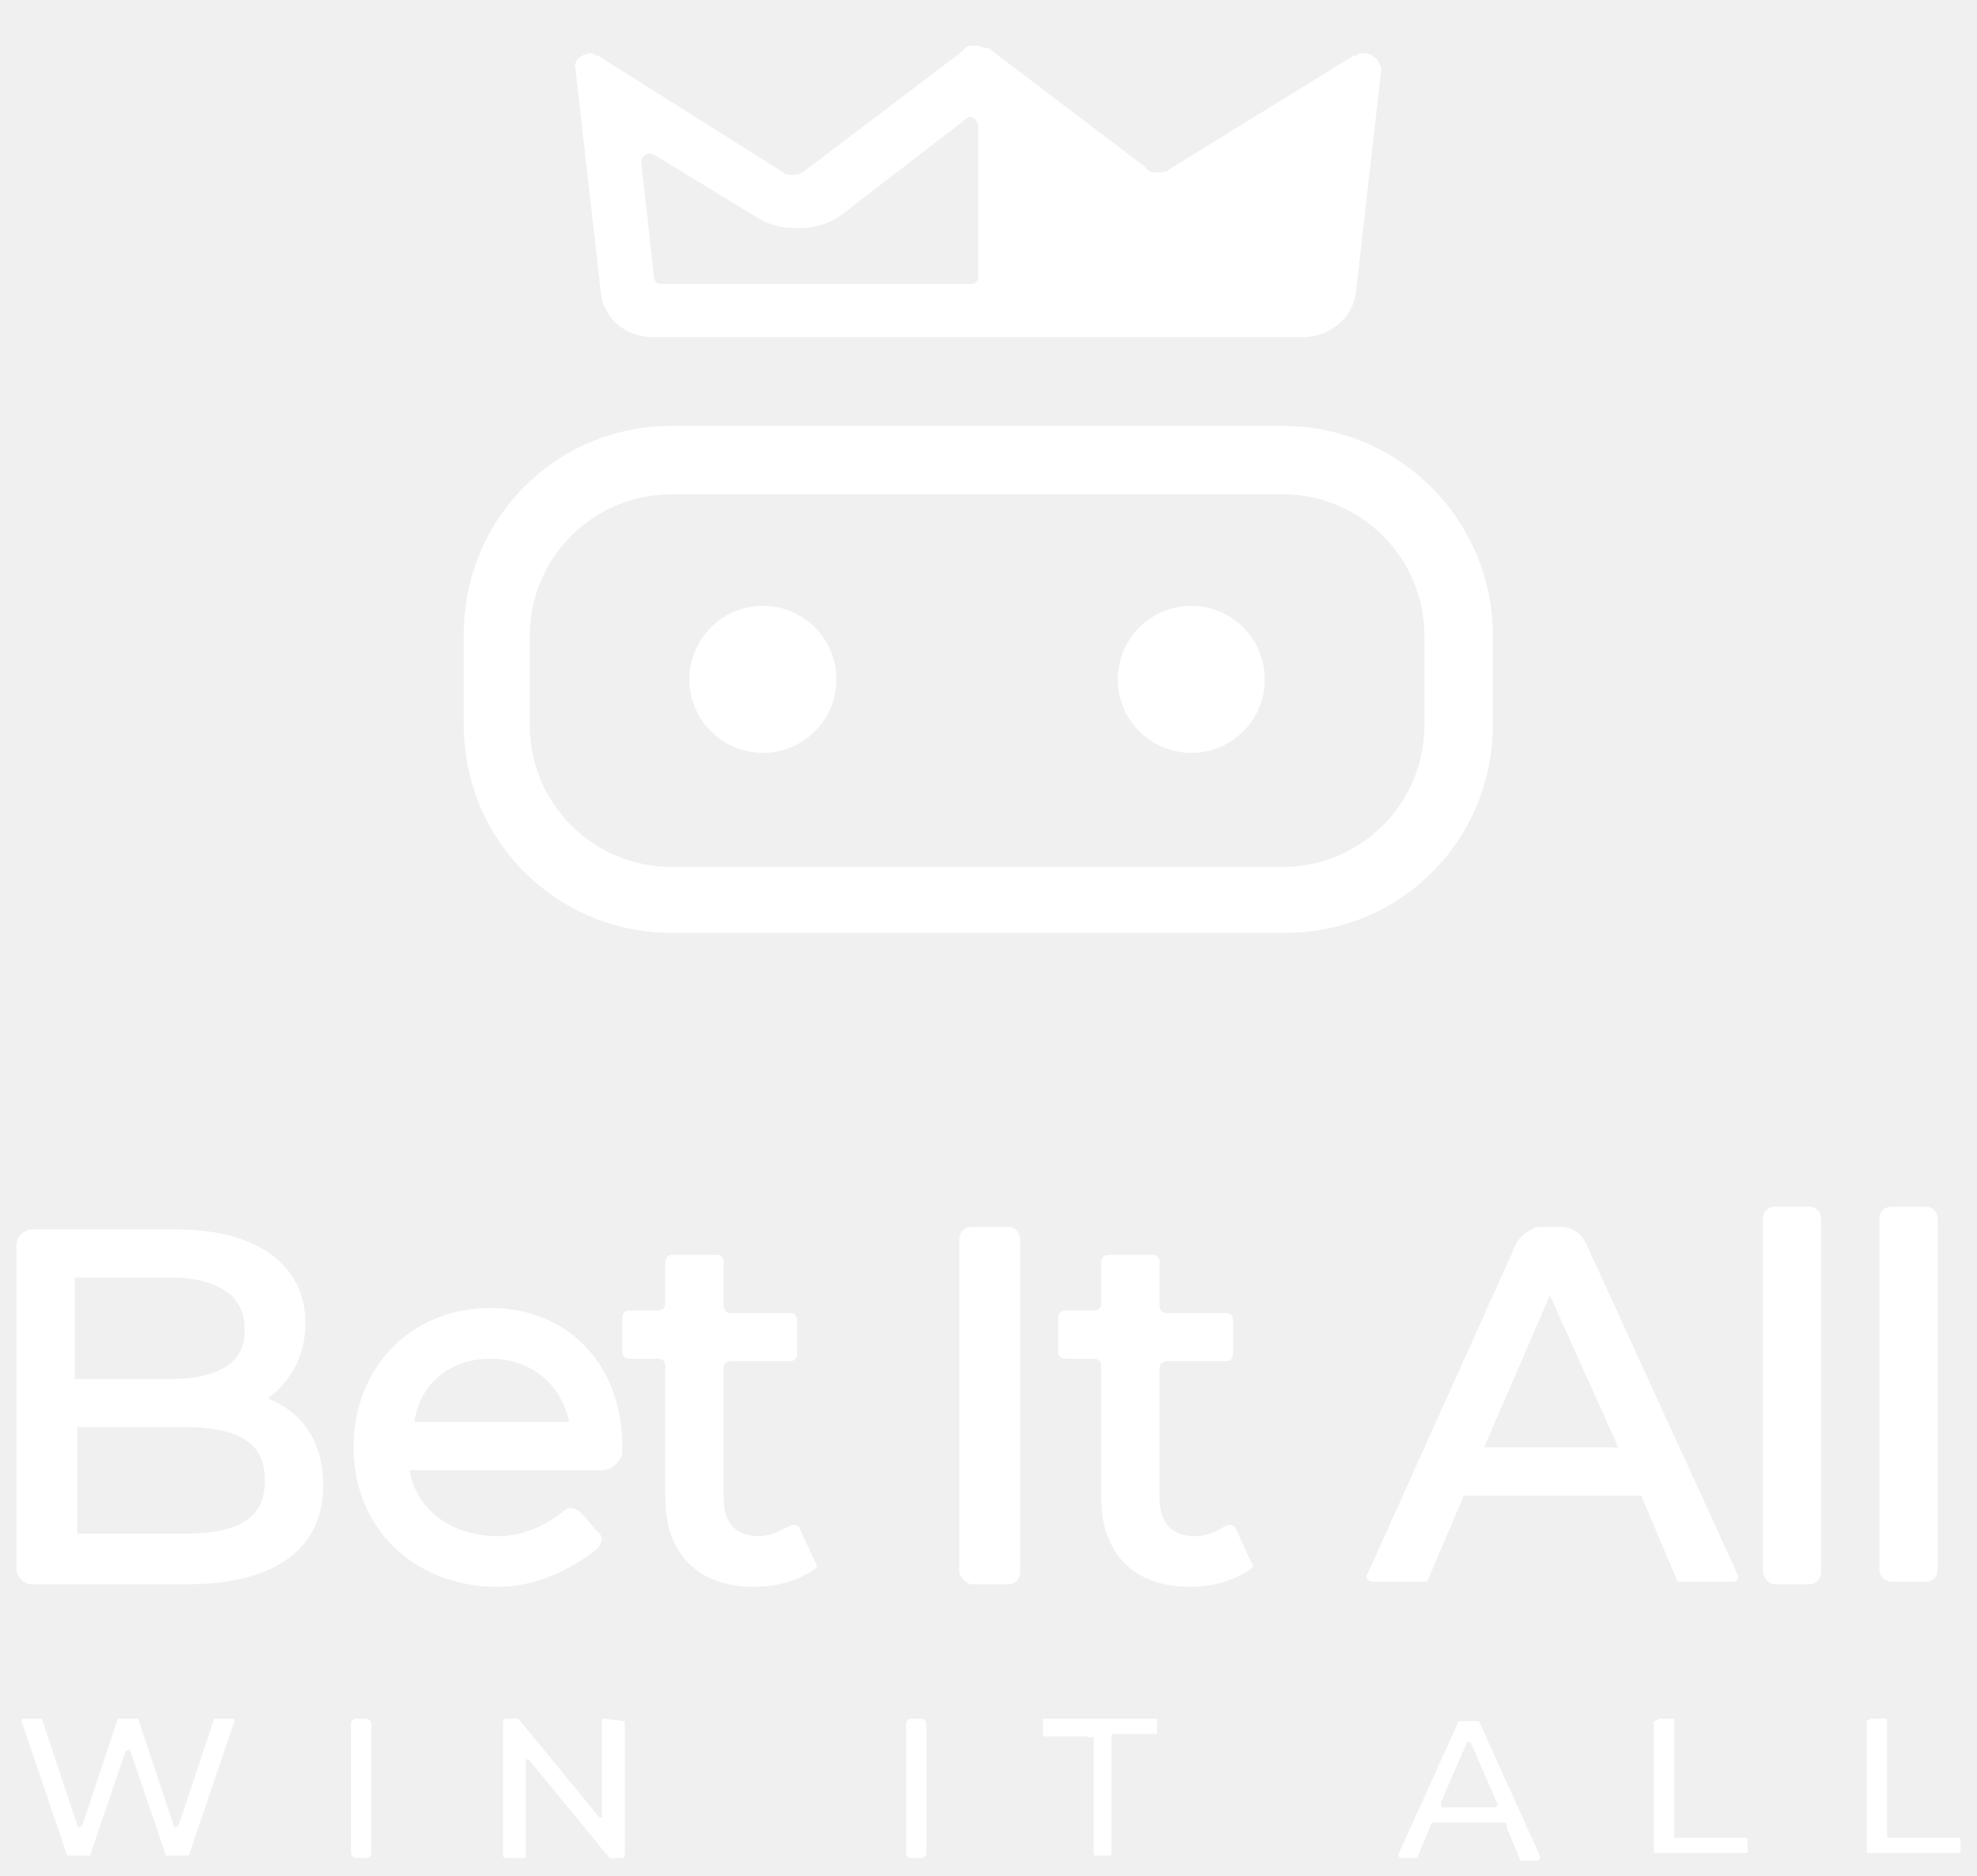
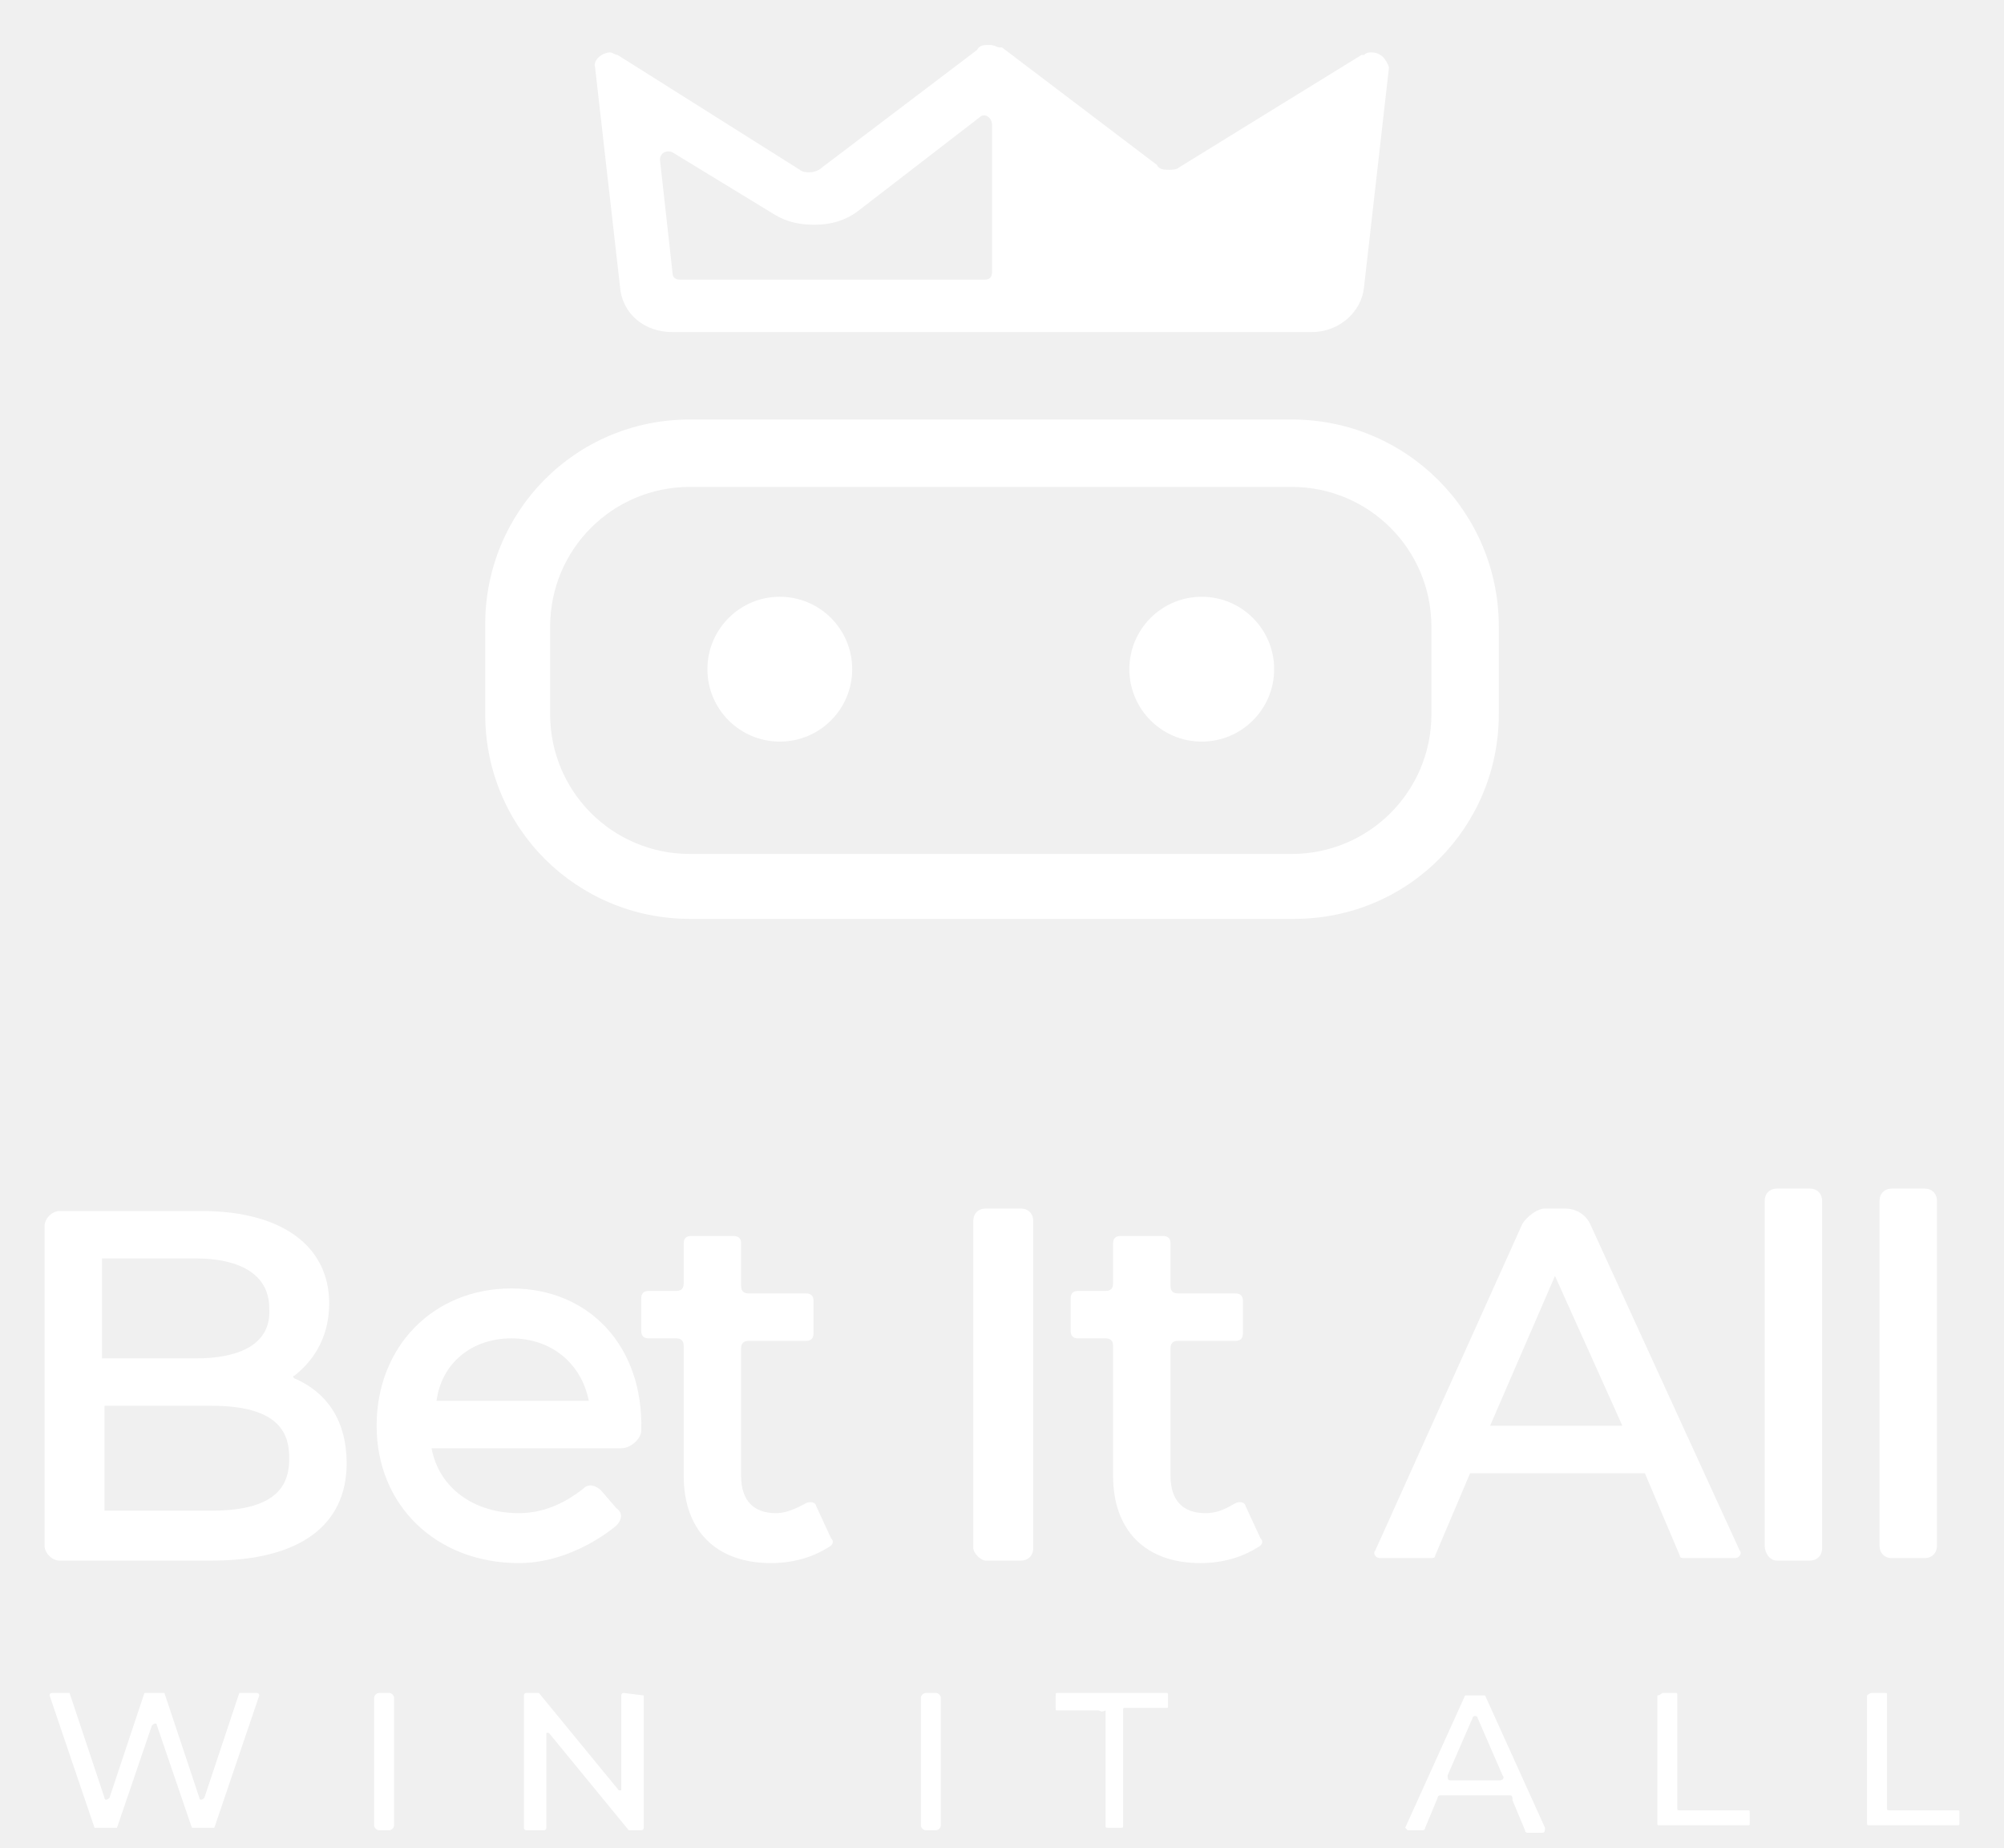
- <svg xmlns="http://www.w3.org/2000/svg" width="78" height="74" viewBox="0 0 78 74" fill="none">
+ <svg xmlns="http://www.w3.org/2000/svg" width="64" height="59" viewBox="0 0 78 74" fill="none">
  <path d="M50.6 19.5C53.7 19.5 56.2 22 56.2 25.1V28.6C56.2 31.7 53.7 34.2 50.6 34.2H26.5C23.4 34.2 20.9 31.7 20.9 28.6V25.1C20.9 22 23.4 19.5 26.5 19.5H50.6ZM50.6 16.8H26.5C21.9 16.8 18.3 20.5 18.3 25V28.6C18.3 33.2 22 36.8 26.5 36.8H50.7C55.3 36.8 58.9 33.1 58.9 28.6V25.1C58.9 20.5 55.2 16.8 50.6 16.8Z" fill="white" />
  <path d="M53.8 2.1C53.7 2.1 53.6 2.1 53.501 2.2H53.401L46.1 6.7C46.001 6.8 45.8 6.8 45.7 6.8C45.501 6.8 45.3 6.8 45.2 6.6L39.001 1.9C39.001 1.9 39.001 1.9 38.901 1.9C38.8 1.9 38.7 1.8 38.501 1.8C38.3 1.8 38.1 1.8 38.001 2L31.8 6.7C31.701 6.8 31.5 6.9 31.3 6.9C31.201 6.9 31 6.9 30.901 6.8L23.601 2.2C23.5 2.2 23.401 2.1 23.3 2.1C23 2.1 22.601 2.4 22.701 2.7L23.701 11.5C23.8 12.6 24.701 13.3 25.8 13.3H51.401C52.501 13.3 53.401 12.5 53.501 11.5L54.501 2.7C54.401 2.4 54.2 2.1 53.8 2.1ZM25.3 6.4C25.3 6.1 25.601 6 25.8 6.1L29.901 8.6C30.401 8.9 30.901 9 31.5 9C32.2 9 32.8 8.8 33.3 8.4L38.1 4.7C38.3 4.5 38.6 4.7 38.6 5V10.9C38.6 11.1 38.501 11.2 38.3 11.2H26.101C25.901 11.2 25.8 11.1 25.8 10.9L25.3 6.4Z" fill="white" />
  <path d="M30.1 29.7C31.702 29.7 33 28.402 33 26.8C33 25.198 31.702 23.9 30.1 23.9C28.499 23.9 27.2 25.198 27.2 26.8C27.2 28.402 28.499 29.7 30.1 29.7Z" fill="white" />
  <path d="M47.001 29.7C48.602 29.7 49.901 28.402 49.901 26.8C49.901 25.198 48.602 23.9 47.001 23.9C45.399 23.9 44.101 25.198 44.101 26.8C44.101 28.402 45.399 29.7 47.001 29.7Z" fill="white" />
  <path d="M9.15 67.8C9.15 67.8 9.25 67.8 9.25 67.9L7.45 73.2C7.45 73.2 7.45 73.2 7.35 73.2H6.65H6.55L5.15 69.1C5.15 69 5.05 69 4.95 69.1L3.55 73.2C3.55 73.2 3.55 73.2 3.45 73.2H2.75H2.65L0.85 67.9C0.85 67.9 0.85 67.8 0.95 67.8H1.55H1.65L3.05 72C3.05 72.1 3.15 72.1 3.25 72L4.65 67.8C4.65 67.8 4.65 67.8 4.75 67.8H5.35H5.45L6.85 72C6.85 72.1 6.95 72.1 7.05 72L8.45 67.8C8.45 67.8 8.45 67.8 8.55 67.8H9.15Z" fill="white" />
  <path d="M14.05 67.8H14.45C14.55 67.8 14.65 67.9 14.65 68V73.1C14.65 73.2 14.55 73.3 14.45 73.3H14.05C13.95 73.3 13.85 73.2 13.85 73.1V68C13.85 67.9 13.95 67.8 14.05 67.8Z" fill="white" />
  <path d="M24.65 67.9V73.2C24.65 73.2 24.65 73.3 24.55 73.3H24.05L20.85 69.4H20.75V73.2C20.75 73.2 20.75 73.3 20.65 73.3H19.95C19.95 73.3 19.85 73.3 19.85 73.2V67.9C19.85 67.9 19.85 67.8 19.95 67.8H20.45L23.65 71.7H23.75V67.9C23.75 67.9 23.75 67.8 23.85 67.8L24.65 67.9C24.65 67.9 24.65 67.8 24.65 67.9Z" fill="white" />
  <path d="M35.95 67.8H36.35C36.45 67.8 36.55 67.9 36.55 68V73.1C36.55 73.2 36.45 73.3 36.35 73.3H35.95C35.85 73.3 35.75 73.2 35.75 73.1V68C35.75 67.9 35.85 67.8 35.95 67.8Z" fill="white" />
  <path d="M42.85 68.5H41.25C41.15 68.5 41.15 68.5 41.15 68.4V67.9C41.15 67.8 41.15 67.8 41.25 67.8H45.55C45.65 67.8 45.65 67.8 45.65 67.9V68.3C45.65 68.4 45.65 68.4 45.55 68.4H43.95C43.85 68.4 43.85 68.4 43.85 68.5V73.1C43.85 73.2 43.85 73.2 43.75 73.2H43.25C43.15 73.2 43.15 73.2 43.15 73.1V68.5C42.95 68.6 42.95 68.5 42.85 68.5Z" fill="white" />
  <path d="M59.35 71.9H56.55C56.55 71.9 56.45 71.9 56.45 72L55.95 73.2C55.95 73.2 55.95 73.3 55.85 73.3H55.25L55.15 73.2L57.55 67.9C57.55 67.9 57.55 67.9 57.65 67.9H58.25H58.35L60.75 73.2C60.75 73.3 60.75 73.4 60.65 73.4H60.05C60.05 73.4 59.95 73.4 59.95 73.3L59.45 72.1C59.45 72 59.45 71.9 59.35 71.9ZM59.05 71.1L58.05 68.8C58.05 68.7 57.85 68.7 57.85 68.8L56.85 71.1C56.85 71.2 56.85 71.3 56.95 71.3H58.95C59.05 71.3 59.15 71.2 59.05 71.1Z" fill="white" />
  <path d="M65.45 67.8H65.95C66.05 67.8 66.05 67.8 66.05 67.9V72.4C66.05 72.5 66.05 72.5 66.15 72.5H68.85C68.95 72.5 68.95 72.5 68.95 72.6V73C68.95 73.1 68.95 73.1 68.85 73.1H65.35C65.25 73.1 65.25 73.1 65.25 73V67.9C65.35 67.9 65.45 67.8 65.45 67.8Z" fill="white" />
  <path d="M73.85 67.8H74.35C74.45 67.8 74.45 67.8 74.45 67.9V72.4C74.45 72.5 74.45 72.5 74.55 72.5H77.25C77.35 72.5 77.35 72.5 77.35 72.6V73C77.35 73.1 77.35 73.1 77.25 73.1H73.75C73.65 73.1 73.65 73.1 73.65 73V67.9C73.65 67.9 73.75 67.8 73.85 67.8Z" fill="white" />
  <path d="M10.65 55.2C10.65 55.2 10.55 55.1 10.65 55.1C11.55 54.4 12.05 53.4 12.05 52.2C12.05 49.9 10.15 48.5 6.95 48.5H1.25C0.95 48.5 0.65 48.8 0.65 49.1V61.9C0.65 62.2 0.95 62.5 1.25 62.5H7.35C10.85 62.5 12.75 61.1 12.75 58.6C12.75 57 12.05 55.8 10.65 55.2ZM6.75 54.4H2.95V50.4H6.75C8.05 50.4 9.65 50.8 9.65 52.4C9.75 54 8.15 54.4 6.75 54.4ZM3.05 56.3H7.35C10.15 56.3 10.45 57.5 10.45 58.4C10.45 59.3 10.15 60.5 7.35 60.5H3.05V56.3Z" fill="white" />
  <path d="M19.35 51.6C16.25 51.6 13.95 53.9 13.95 57.1C13.95 60.3 16.35 62.6 19.65 62.6C21.45 62.6 22.95 61.6 23.55 61.1C23.75 60.9 23.85 60.6 23.55 60.4L22.95 59.7C22.75 59.5 22.45 59.4 22.25 59.6C21.75 60 20.85 60.6 19.65 60.6C17.85 60.6 16.45 59.6 16.15 58H23.75C24.15 58 24.55 57.6 24.55 57.3C24.65 53.9 22.45 51.6 19.35 51.6ZM19.35 53.6C20.95 53.6 22.15 54.6 22.45 56.1H16.35C16.55 54.6 17.75 53.6 19.35 53.6Z" fill="white" />
  <path d="M38.35 62.5H39.75C40.05 62.5 40.25 62.3 40.25 62V48.9C40.25 48.6 40.05 48.4 39.75 48.4H38.35C38.05 48.4 37.85 48.6 37.85 48.9V62C37.85 62.2 38.15 62.5 38.35 62.5Z" fill="white" />
  <path d="M47.15 60.6C46.25 60.6 45.75 60.1 45.75 59.1V54C45.75 53.8 45.85 53.7 46.05 53.7H48.35C48.55 53.7 48.65 53.6 48.65 53.4V52.1C48.65 51.9 48.55 51.8 48.35 51.8H46.05C45.85 51.8 45.75 51.7 45.75 51.5V49.8C45.75 49.6 45.65 49.5 45.45 49.5H43.75C43.55 49.5 43.45 49.6 43.45 49.8V51.4C43.45 51.6 43.35 51.7 43.15 51.7H42.05C41.85 51.7 41.75 51.8 41.75 52V53.3C41.75 53.5 41.85 53.6 42.05 53.6H43.15C43.35 53.6 43.45 53.7 43.45 53.9V59.1C43.45 61.3 44.75 62.6 46.95 62.6C48.25 62.6 49.05 62.1 49.35 61.9C49.45 61.8 49.45 61.7 49.35 61.6L48.75 60.3C48.75 60.2 48.55 60.1 48.35 60.2C48.15 60.3 47.75 60.6 47.15 60.6Z" fill="white" />
  <path d="M29.95 60.6C29.05 60.6 28.55 60.1 28.55 59.1V54C28.55 53.8 28.65 53.7 28.85 53.7H31.15C31.35 53.7 31.45 53.6 31.45 53.4V52.1C31.45 51.9 31.35 51.8 31.15 51.8H28.85C28.65 51.8 28.55 51.7 28.55 51.5V49.8C28.55 49.6 28.45 49.5 28.25 49.5H26.55C26.35 49.5 26.25 49.6 26.25 49.8V51.4C26.25 51.6 26.15 51.7 25.95 51.7H24.85C24.65 51.7 24.55 51.8 24.55 52V53.3C24.55 53.5 24.65 53.6 24.85 53.6H25.95C26.15 53.6 26.25 53.7 26.25 53.9V59.1C26.25 61.3 27.55 62.6 29.75 62.6C31.05 62.6 31.85 62.1 32.15 61.9C32.25 61.8 32.25 61.7 32.15 61.6L31.55 60.3C31.55 60.2 31.35 60.1 31.15 60.2C30.95 60.3 30.45 60.6 29.95 60.6Z" fill="white" />
  <path d="M59.85 49L53.95 62.1C53.85 62.2 53.95 62.4 54.15 62.4H56.15C56.25 62.4 56.35 62.4 56.35 62.3L57.75 59H64.75L66.15 62.3C66.15 62.4 66.25 62.4 66.35 62.4H68.35C68.55 62.4 68.65 62.2 68.55 62.1L62.55 49C62.35 48.6 61.95 48.4 61.55 48.4H60.75C60.45 48.4 60.05 48.7 59.85 49ZM63.85 57.1H58.55L61.15 51.1L63.85 57.1Z" fill="white" />
  <path d="M70.05 62.5H71.35C71.65 62.5 71.85 62.3 71.85 62V48.1C71.85 47.8 71.65 47.6 71.35 47.6H70.05C69.75 47.6 69.55 47.8 69.55 48.1V61.9C69.55 62.2 69.75 62.5 70.05 62.5Z" fill="white" />
  <path d="M74.15 48.1V61.9C74.15 62.2 74.35 62.4 74.65 62.4H75.95C76.25 62.4 76.45 62.2 76.45 61.9V48.1C76.45 47.8 76.25 47.6 75.95 47.6H74.65C74.35 47.6 74.15 47.8 74.15 48.1Z" fill="white" />
</svg>
